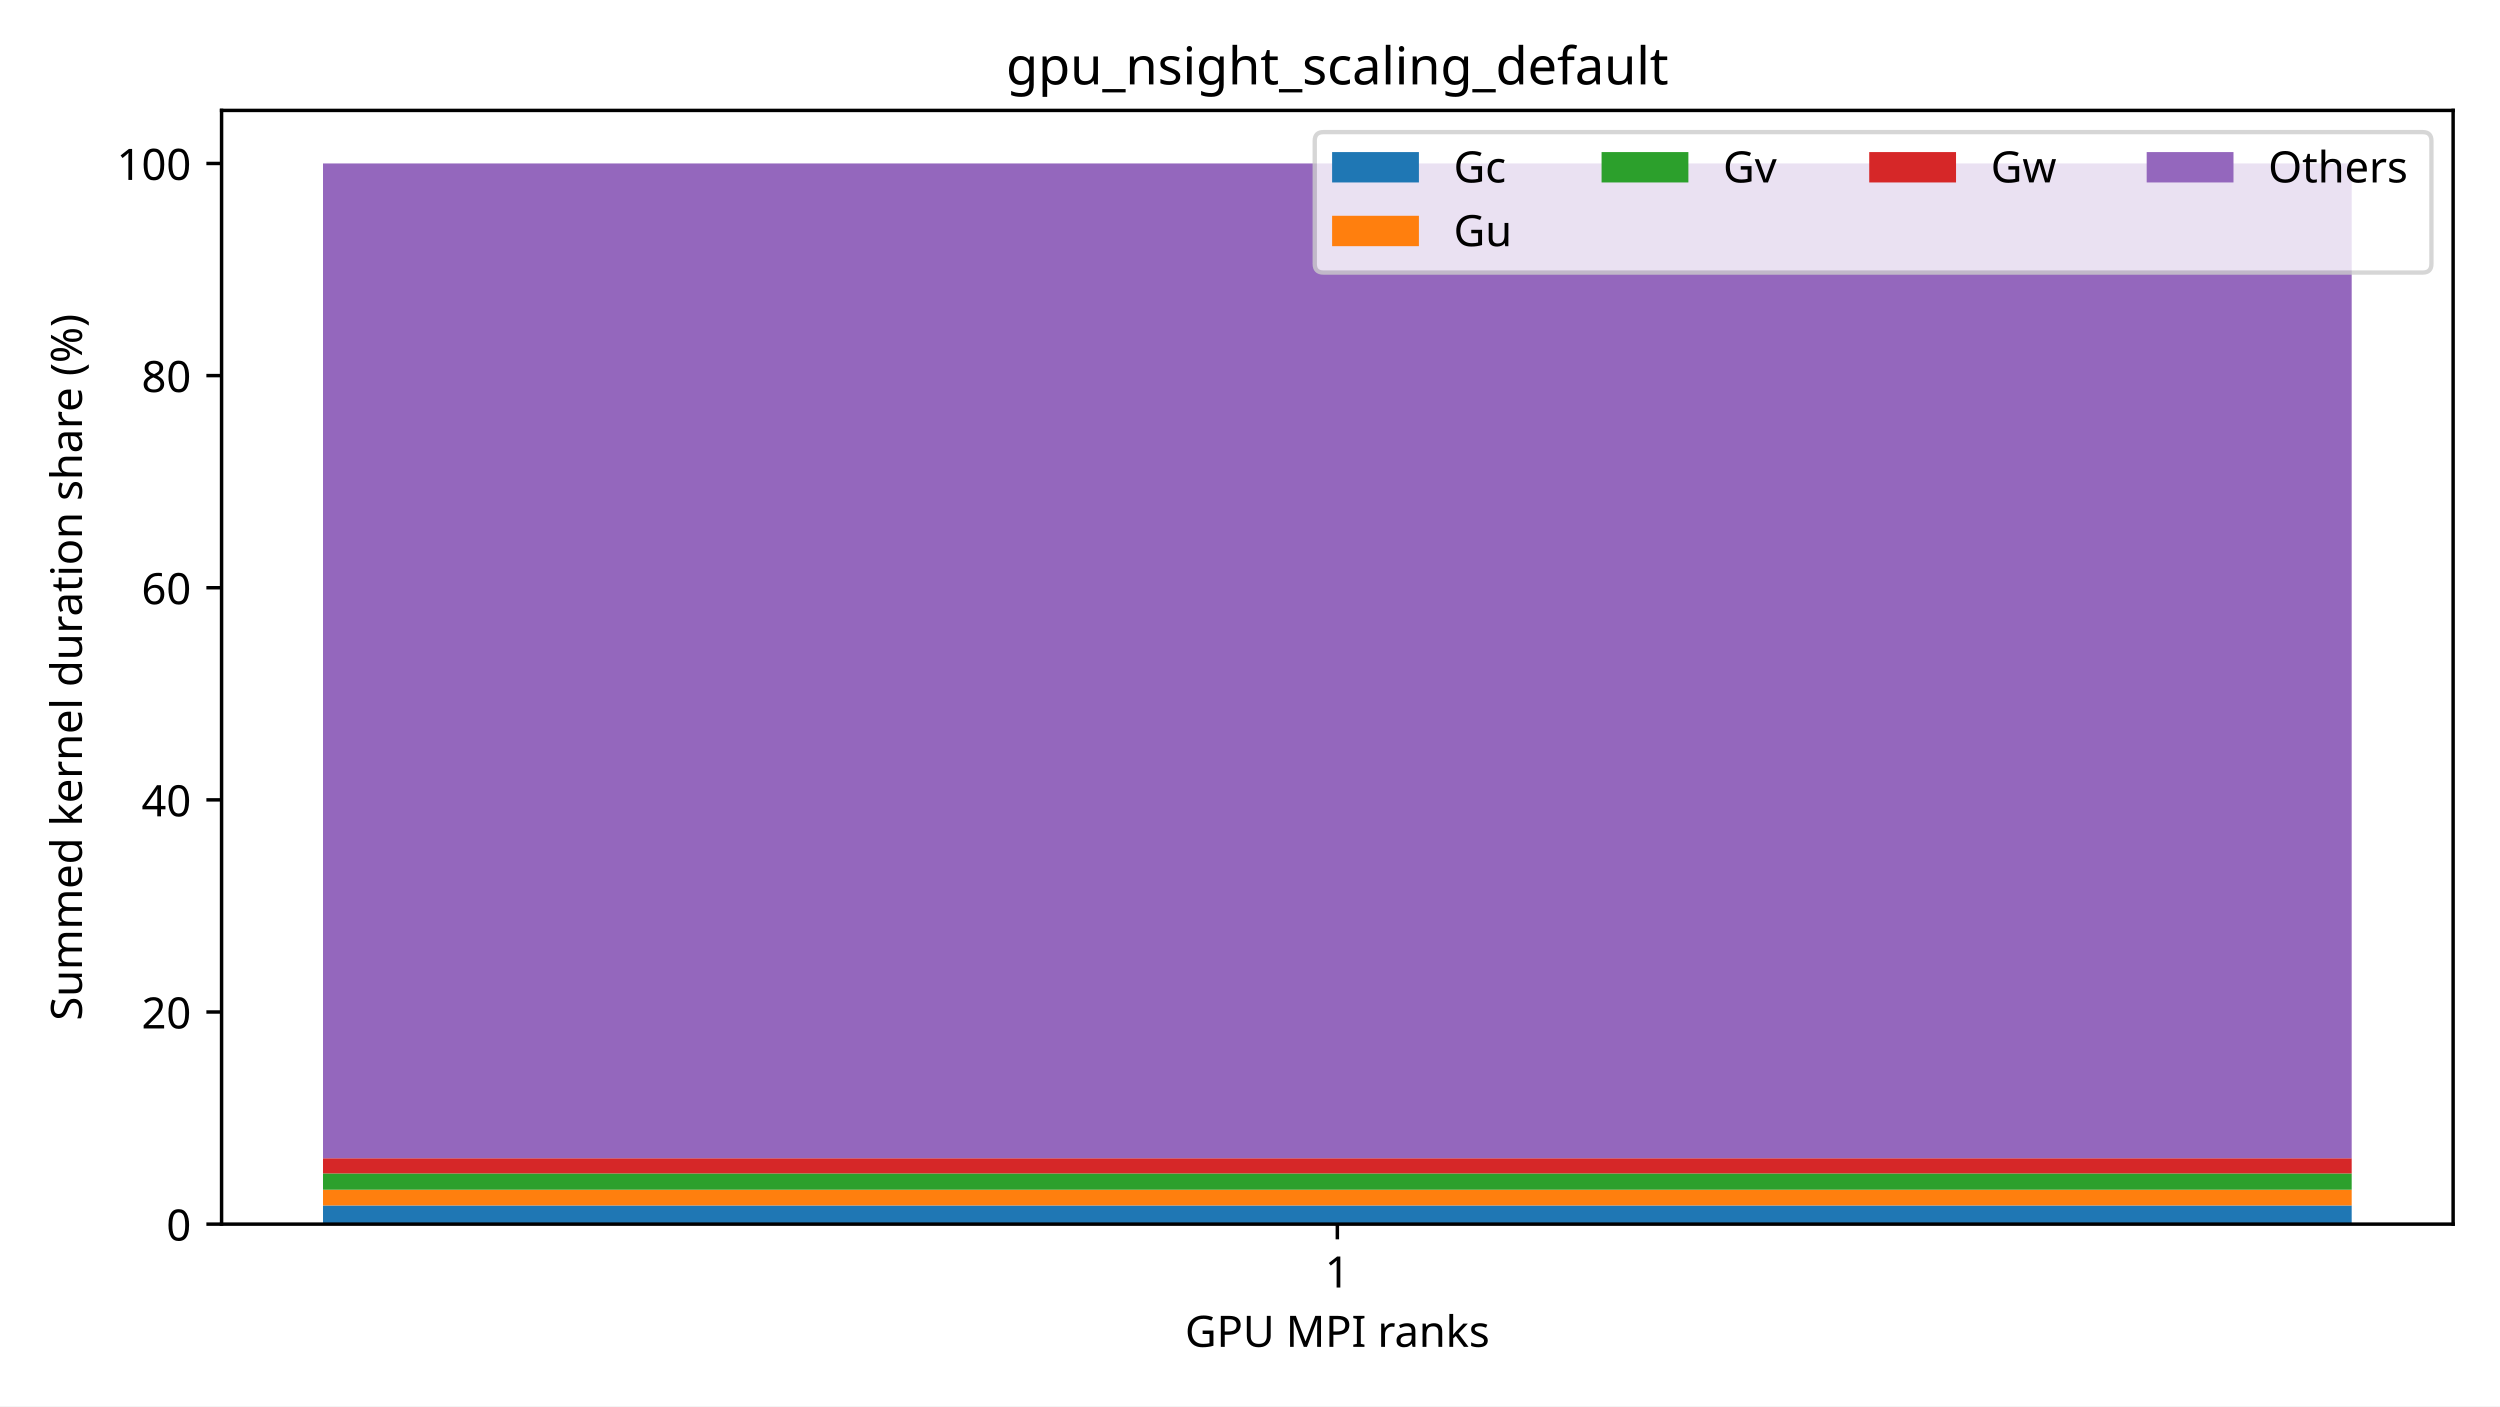
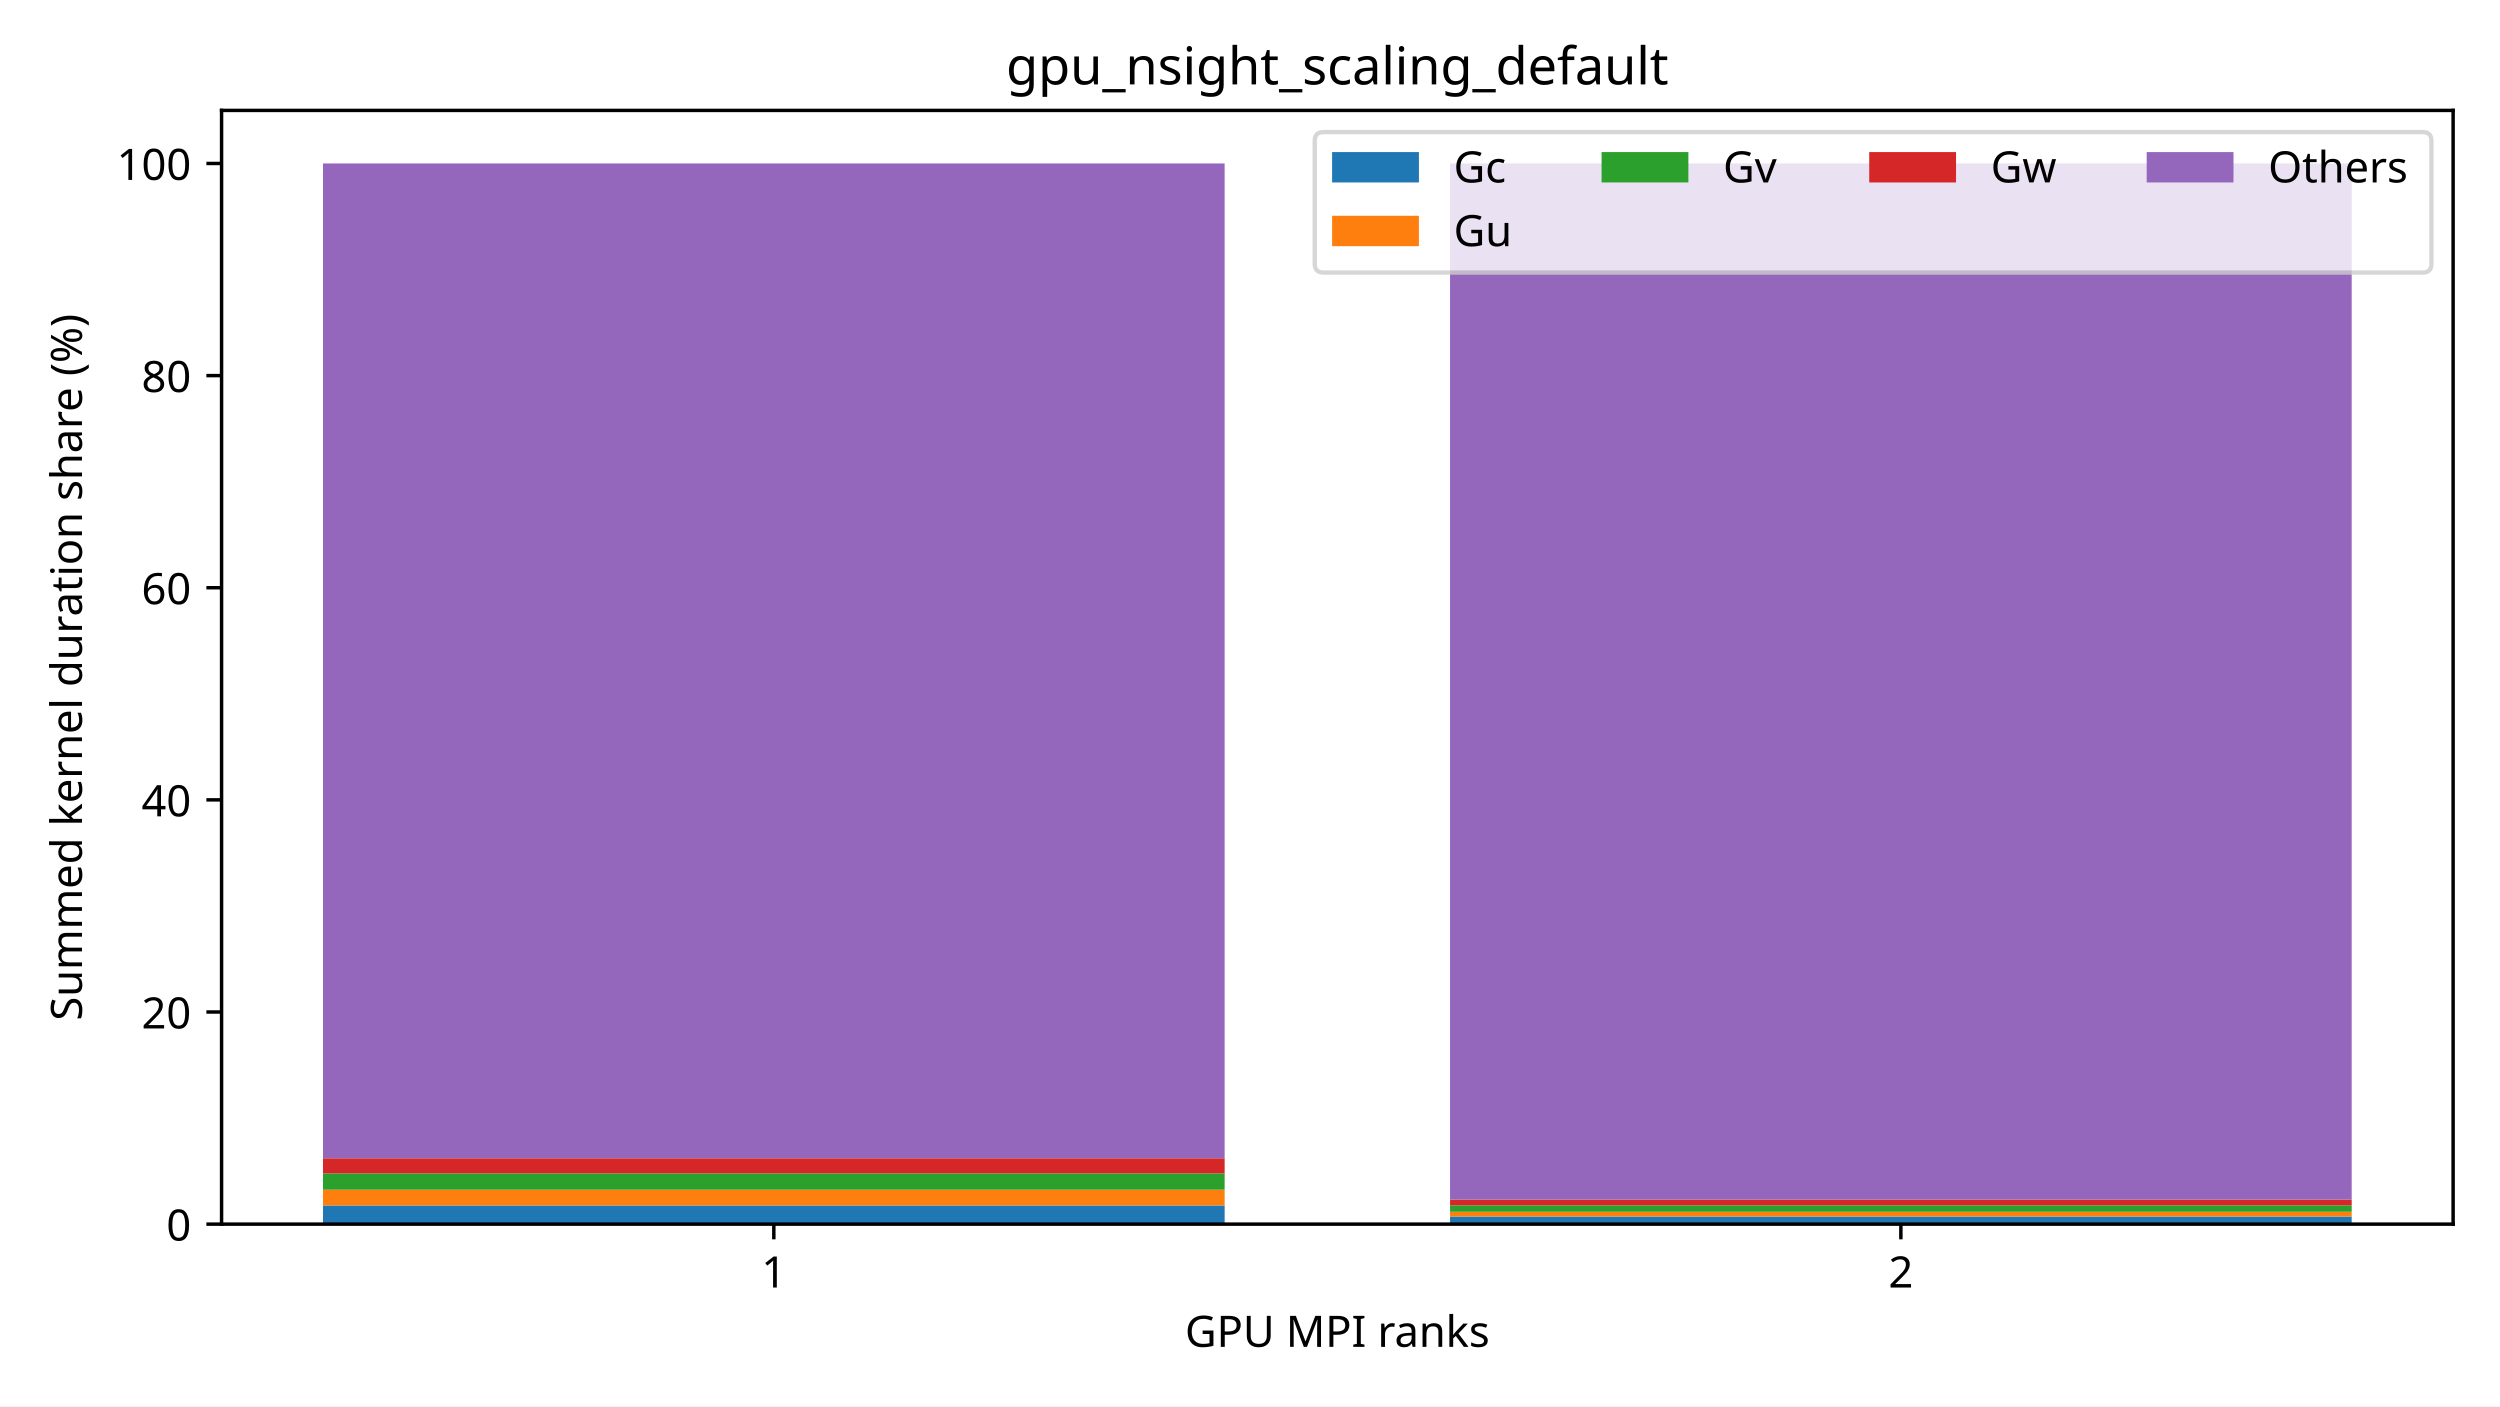
<svg xmlns="http://www.w3.org/2000/svg" xmlns:xlink="http://www.w3.org/1999/xlink" width="576pt" height="324pt" viewBox="0 0 576 324" version="1.1">
  <defs>
    <style type="text/css">*{stroke-linejoin: round; stroke-linecap: butt}</style>
  </defs>
  <g id="figure_1">
    <g id="patch_1">
      <path d="M 0 324 L 576 324 L 576 0 L 0 0 z " style="fill: #ffffff" />
    </g>
    <g id="axes_1">
      <g id="patch_2">
        <path d="M 51.05 282.04 L 565.2 282.04 L 565.2 25.44 L 51.05 25.44 z " style="fill: #ffffff" />
      </g>
      <g id="patch_3">
-         <path d="M 74.42 282.04 L 541.83 282.04 L 541.83 277.738 L 74.42 277.738 z " clip-path="url(#peb55b36012)" style="fill: #1f77b4" />
+         <path d="M 74.42 282.04 L 282.158 282.04 L 282.158 277.738 L 74.42 277.738 z " clip-path="url(#peb55b36012)" style="fill: #1f77b4" />
      </g>
      <g id="patch_4">
-         <path d="M 74.42 277.738 L 541.83 277.738 L 541.83 274.109 L 74.42 274.109 z " clip-path="url(#peb55b36012)" style="fill: #ff7f0e" />
+         <path d="M 334.092 282.04 L 541.83 282.04 L 541.83 280.289 L 334.092 280.289 z " clip-path="url(#peb55b36012)" style="fill: #1f77b4" />
      </g>
      <g id="patch_5">
-         <path d="M 74.42 274.109 L 541.83 274.109 L 541.83 270.357 L 74.42 270.357 z " clip-path="url(#peb55b36012)" style="fill: #2ca02c" />
+         <path d="M 74.42 277.738 L 282.158 277.738 L 282.158 274.109 L 74.42 274.109 z " clip-path="url(#peb55b36012)" style="fill: #ff7f0e" />
      </g>
      <g id="patch_6">
-         <path d="M 74.42 270.357 L 541.83 270.357 L 541.83 266.865 L 74.42 266.865 z " clip-path="url(#peb55b36012)" style="fill: #d62728" />
+         <path d="M 334.092 280.289 L 541.83 280.289 L 541.83 279.193 L 334.092 279.193 z " clip-path="url(#peb55b36012)" style="fill: #ff7f0e" />
      </g>
      <g id="patch_7">
-         <path d="M 74.42 266.865 L 541.83 266.865 L 541.83 37.659 L 74.42 37.659 z " clip-path="url(#peb55b36012)" style="fill: #9467bd" />
+         <path d="M 74.42 274.109 L 282.158 274.109 L 282.158 270.357 L 74.42 270.357 z " clip-path="url(#peb55b36012)" style="fill: #2ca02c" />
+       </g>
+       <g id="patch_8">
+         <path d="M 334.092 279.193 L 541.83 279.193 L 541.83 277.715 L 334.092 277.715 z " clip-path="url(#peb55b36012)" style="fill: #2ca02c" />
+       </g>
+       <g id="patch_9">
+         <path d="M 74.42 270.357 L 282.158 270.357 L 282.158 266.865 L 74.42 266.865 z " clip-path="url(#peb55b36012)" style="fill: #d62728" />
+       </g>
+       <g id="patch_10">
+         <path d="M 334.092 277.715 L 541.83 277.715 L 541.83 276.368 L 334.092 276.368 z " clip-path="url(#peb55b36012)" style="fill: #d62728" />
+       </g>
+       <g id="patch_11">
+         <path d="M 74.42 266.865 L 282.158 266.865 L 282.158 37.659 L 74.42 37.659 z " clip-path="url(#peb55b36012)" style="fill: #9467bd" />
+       </g>
+       <g id="patch_12">
+         <path d="M 334.092 276.368 L 541.83 276.368 L 541.83 37.659 L 334.092 37.659 z " clip-path="url(#peb55b36012)" style="fill: #9467bd" />
      </g>
      <g id="matplotlib.axis_1">
        <g id="xtick_1">
          <g id="line2d_1">
            <defs>
              <path id="m915a4b6a7f" d="M 0 0 L 0 3.5 " style="stroke: #000000; stroke-width: 0.8" />
            </defs>
            <g>
-               <use xlink:href="#m915a4b6a7f" x="308.125" y="282.04" style="stroke: #000000; stroke-width: 0.8" />
+               <use xlink:href="#m915a4b6a7f" x="178.289" y="282.04" style="stroke: #000000; stroke-width: 0.8" />
            </g>
          </g>
          <g id="text_1">
-             <text style="font: 10px 'sans-serif'; text-anchor: middle" x="308.125" y="296.638" transform="rotate(-0, 308.125, 296.6384)">1</text>
+             <text style="font: 10px 'sans-serif'; text-anchor: middle" x="178.289" y="296.638" transform="rotate(-0, 178.2891, 296.6384)">1</text>
          </g>
        </g>
-         <g id="text_2">
+         <g id="xtick_2">
+           <g id="line2d_2">
+             <g>
+               <use xlink:href="#m915a4b6a7f" x="437.961" y="282.04" style="stroke: #000000; stroke-width: 0.8" />
+             </g>
+           </g>
+           <g id="text_2">
+             <text style="font: 10px 'sans-serif'; text-anchor: middle" x="437.961" y="296.638" transform="rotate(-0, 437.9609, 296.6384)">2</text>
+           </g>
+         </g>
+         <g id="text_3">
          <text style="font: 10px 'sans-serif'; text-anchor: middle" x="308.125" y="310.317" transform="rotate(-0, 308.125, 310.3166)">GPU MPI ranks</text>
        </g>
      </g>
      <g id="matplotlib.axis_2">
        <g id="ytick_1">
-           <g id="line2d_2">
+           <g id="line2d_3">
            <defs>
              <path id="mc665064905" d="M 0 0 L -3.5 0 " style="stroke: #000000; stroke-width: 0.8" />
            </defs>
            <g>
              <use xlink:href="#mc665064905" x="51.05" y="282.04" style="stroke: #000000; stroke-width: 0.8" />
            </g>
          </g>
-           <g id="text_3">
+           <g id="text_4">
            <text style="font: 10px 'sans-serif'; text-anchor: end" x="44.05" y="285.839" transform="rotate(-0, 44.05, 285.8392)">0</text>
          </g>
        </g>
        <g id="ytick_2">
-           <g id="line2d_3">
+           <g id="line2d_4">
            <g>
              <use xlink:href="#mc665064905" x="51.05" y="233.164" style="stroke: #000000; stroke-width: 0.8" />
            </g>
          </g>
-           <g id="text_4">
+           <g id="text_5">
            <text style="font: 10px 'sans-serif'; text-anchor: end" x="44.05" y="236.963" transform="rotate(-0, 44.05, 236.963)">20</text>
          </g>
        </g>
        <g id="ytick_3">
-           <g id="line2d_4">
+           <g id="line2d_5">
            <g>
              <use xlink:href="#mc665064905" x="51.05" y="184.288" style="stroke: #000000; stroke-width: 0.8" />
            </g>
          </g>
-           <g id="text_5">
+           <g id="text_6">
            <text style="font: 10px 'sans-serif'; text-anchor: end" x="44.05" y="188.087" transform="rotate(-0, 44.05, 188.0868)">40</text>
          </g>
        </g>
        <g id="ytick_4">
-           <g id="line2d_5">
+           <g id="line2d_6">
            <g>
              <use xlink:href="#mc665064905" x="51.05" y="135.411" style="stroke: #000000; stroke-width: 0.8" />
            </g>
          </g>
-           <g id="text_6">
+           <g id="text_7">
            <text style="font: 10px 'sans-serif'; text-anchor: end" x="44.05" y="139.211" transform="rotate(-0, 44.05, 139.2106)">60</text>
          </g>
        </g>
        <g id="ytick_5">
-           <g id="line2d_6">
+           <g id="line2d_7">
            <g>
              <use xlink:href="#mc665064905" x="51.05" y="86.535" style="stroke: #000000; stroke-width: 0.8" />
            </g>
          </g>
-           <g id="text_7">
+           <g id="text_8">
            <text style="font: 10px 'sans-serif'; text-anchor: end" x="44.05" y="90.334" transform="rotate(-0, 44.05, 90.33446)">80</text>
          </g>
        </g>
        <g id="ytick_6">
-           <g id="line2d_7">
+           <g id="line2d_8">
            <g>
              <use xlink:href="#mc665064905" x="51.05" y="37.659" style="stroke: #000000; stroke-width: 0.8" />
            </g>
          </g>
-           <g id="text_8">
+           <g id="text_9">
            <text style="font: 10px 'sans-serif'; text-anchor: end" x="44.05" y="41.458" transform="rotate(-0, 44.05, 41.45827)">100</text>
          </g>
        </g>
-         <g id="text_9">
+         <g id="text_10">
          <text style="font: 10px 'sans-serif'; text-anchor: middle" x="18.883" y="153.74" transform="rotate(-90, 18.88281, 153.74)">Summed kernel duration share (%)</text>
        </g>
      </g>
-       <g id="patch_8">
+       <g id="patch_13">
        <path d="M 51.05 282.04 L 51.05 25.44 " style="fill: none; stroke: #000000; stroke-width: 0.8; stroke-linejoin: miter; stroke-linecap: square" />
      </g>
-       <g id="patch_9">
+       <g id="patch_14">
        <path d="M 565.2 282.04 L 565.2 25.44 " style="fill: none; stroke: #000000; stroke-width: 0.8; stroke-linejoin: miter; stroke-linecap: square" />
      </g>
-       <g id="patch_10">
+       <g id="patch_15">
        <path d="M 51.05 282.04 L 565.2 282.04 " style="fill: none; stroke: #000000; stroke-width: 0.8; stroke-linejoin: miter; stroke-linecap: square" />
      </g>
-       <g id="patch_11">
+       <g id="patch_16">
        <path d="M 51.05 25.44 L 565.2 25.44 " style="fill: none; stroke: #000000; stroke-width: 0.8; stroke-linejoin: miter; stroke-linecap: square" />
      </g>
-       <g id="text_10">
+       <g id="text_11">
        <text style="font: 12px 'sans-serif'; text-anchor: middle" x="308.125" y="19.44" transform="rotate(-0, 308.125, 19.44)">gpu_nsight_scaling_default</text>
      </g>
      <g id="legend_1">
-         <g id="patch_12">
+         <g id="patch_17">
          <path d="M 304.917 62.796 L 558.2 62.796 Q 560.2 62.796 560.2 60.796 L 560.2 32.44 Q 560.2 30.44 558.2 30.44 L 304.917 30.44 Q 302.917 30.44 302.917 32.44 L 302.917 60.796 Q 302.917 62.796 304.917 62.796 z " style="fill: #ffffff; opacity: 0.8; stroke: #cccccc; stroke-linejoin: miter" />
        </g>
-         <g id="patch_13">
+         <g id="patch_18">
          <path d="M 306.917 42.038 L 326.917 42.038 L 326.917 35.038 L 306.917 35.038 z " style="fill: #1f77b4" />
        </g>
-         <g id="text_11">
+         <g id="text_12">
          <text style="font: 10px 'sans-serif'; text-anchor: start" x="334.917" y="42.038" transform="rotate(-0, 334.9172, 42.03844)">Gc</text>
        </g>
-         <g id="patch_14">
+         <g id="patch_19">
          <path d="M 306.917 56.717 L 326.917 56.717 L 326.917 49.717 L 306.917 49.717 z " style="fill: #ff7f0e" />
        </g>
-         <g id="text_12">
+         <g id="text_13">
          <text style="font: 10px 'sans-serif'; text-anchor: start" x="334.917" y="56.717" transform="rotate(-0, 334.9172, 56.71656)">Gu</text>
        </g>
-         <g id="patch_15">
+         <g id="patch_20">
          <path d="M 369.003 42.038 L 389.003 42.038 L 389.003 35.038 L 369.003 35.038 z " style="fill: #2ca02c" />
        </g>
-         <g id="text_13">
+         <g id="text_14">
          <text style="font: 10px 'sans-serif'; text-anchor: start" x="397.003" y="42.038" transform="rotate(-0, 397.0031, 42.03844)">Gv</text>
        </g>
-         <g id="patch_16">
+         <g id="patch_21">
          <path d="M 430.67 42.038 L 450.67 42.038 L 450.67 35.038 L 430.67 35.038 z " style="fill: #d62728" />
        </g>
-         <g id="text_14">
+         <g id="text_15">
          <text style="font: 10px 'sans-serif'; text-anchor: start" x="458.67" y="42.038" transform="rotate(-0, 458.6703, 42.03844)">Gw</text>
        </g>
-         <g id="patch_17">
+         <g id="patch_22">
          <path d="M 494.597 42.038 L 514.597 42.038 L 514.597 35.038 L 494.597 35.038 z " style="fill: #9467bd" />
        </g>
-         <g id="text_15">
+         <g id="text_16">
          <text style="font: 10px 'sans-serif'; text-anchor: start" x="522.597" y="42.038" transform="rotate(-0, 522.5969, 42.03844)">Others</text>
        </g>
      </g>
    </g>
  </g>
  <defs>
    <clipPath id="peb55b36012">
      <rect x="51.05" y="25.44" width="514.15" height="256.6" />
    </clipPath>
  </defs>
</svg>
